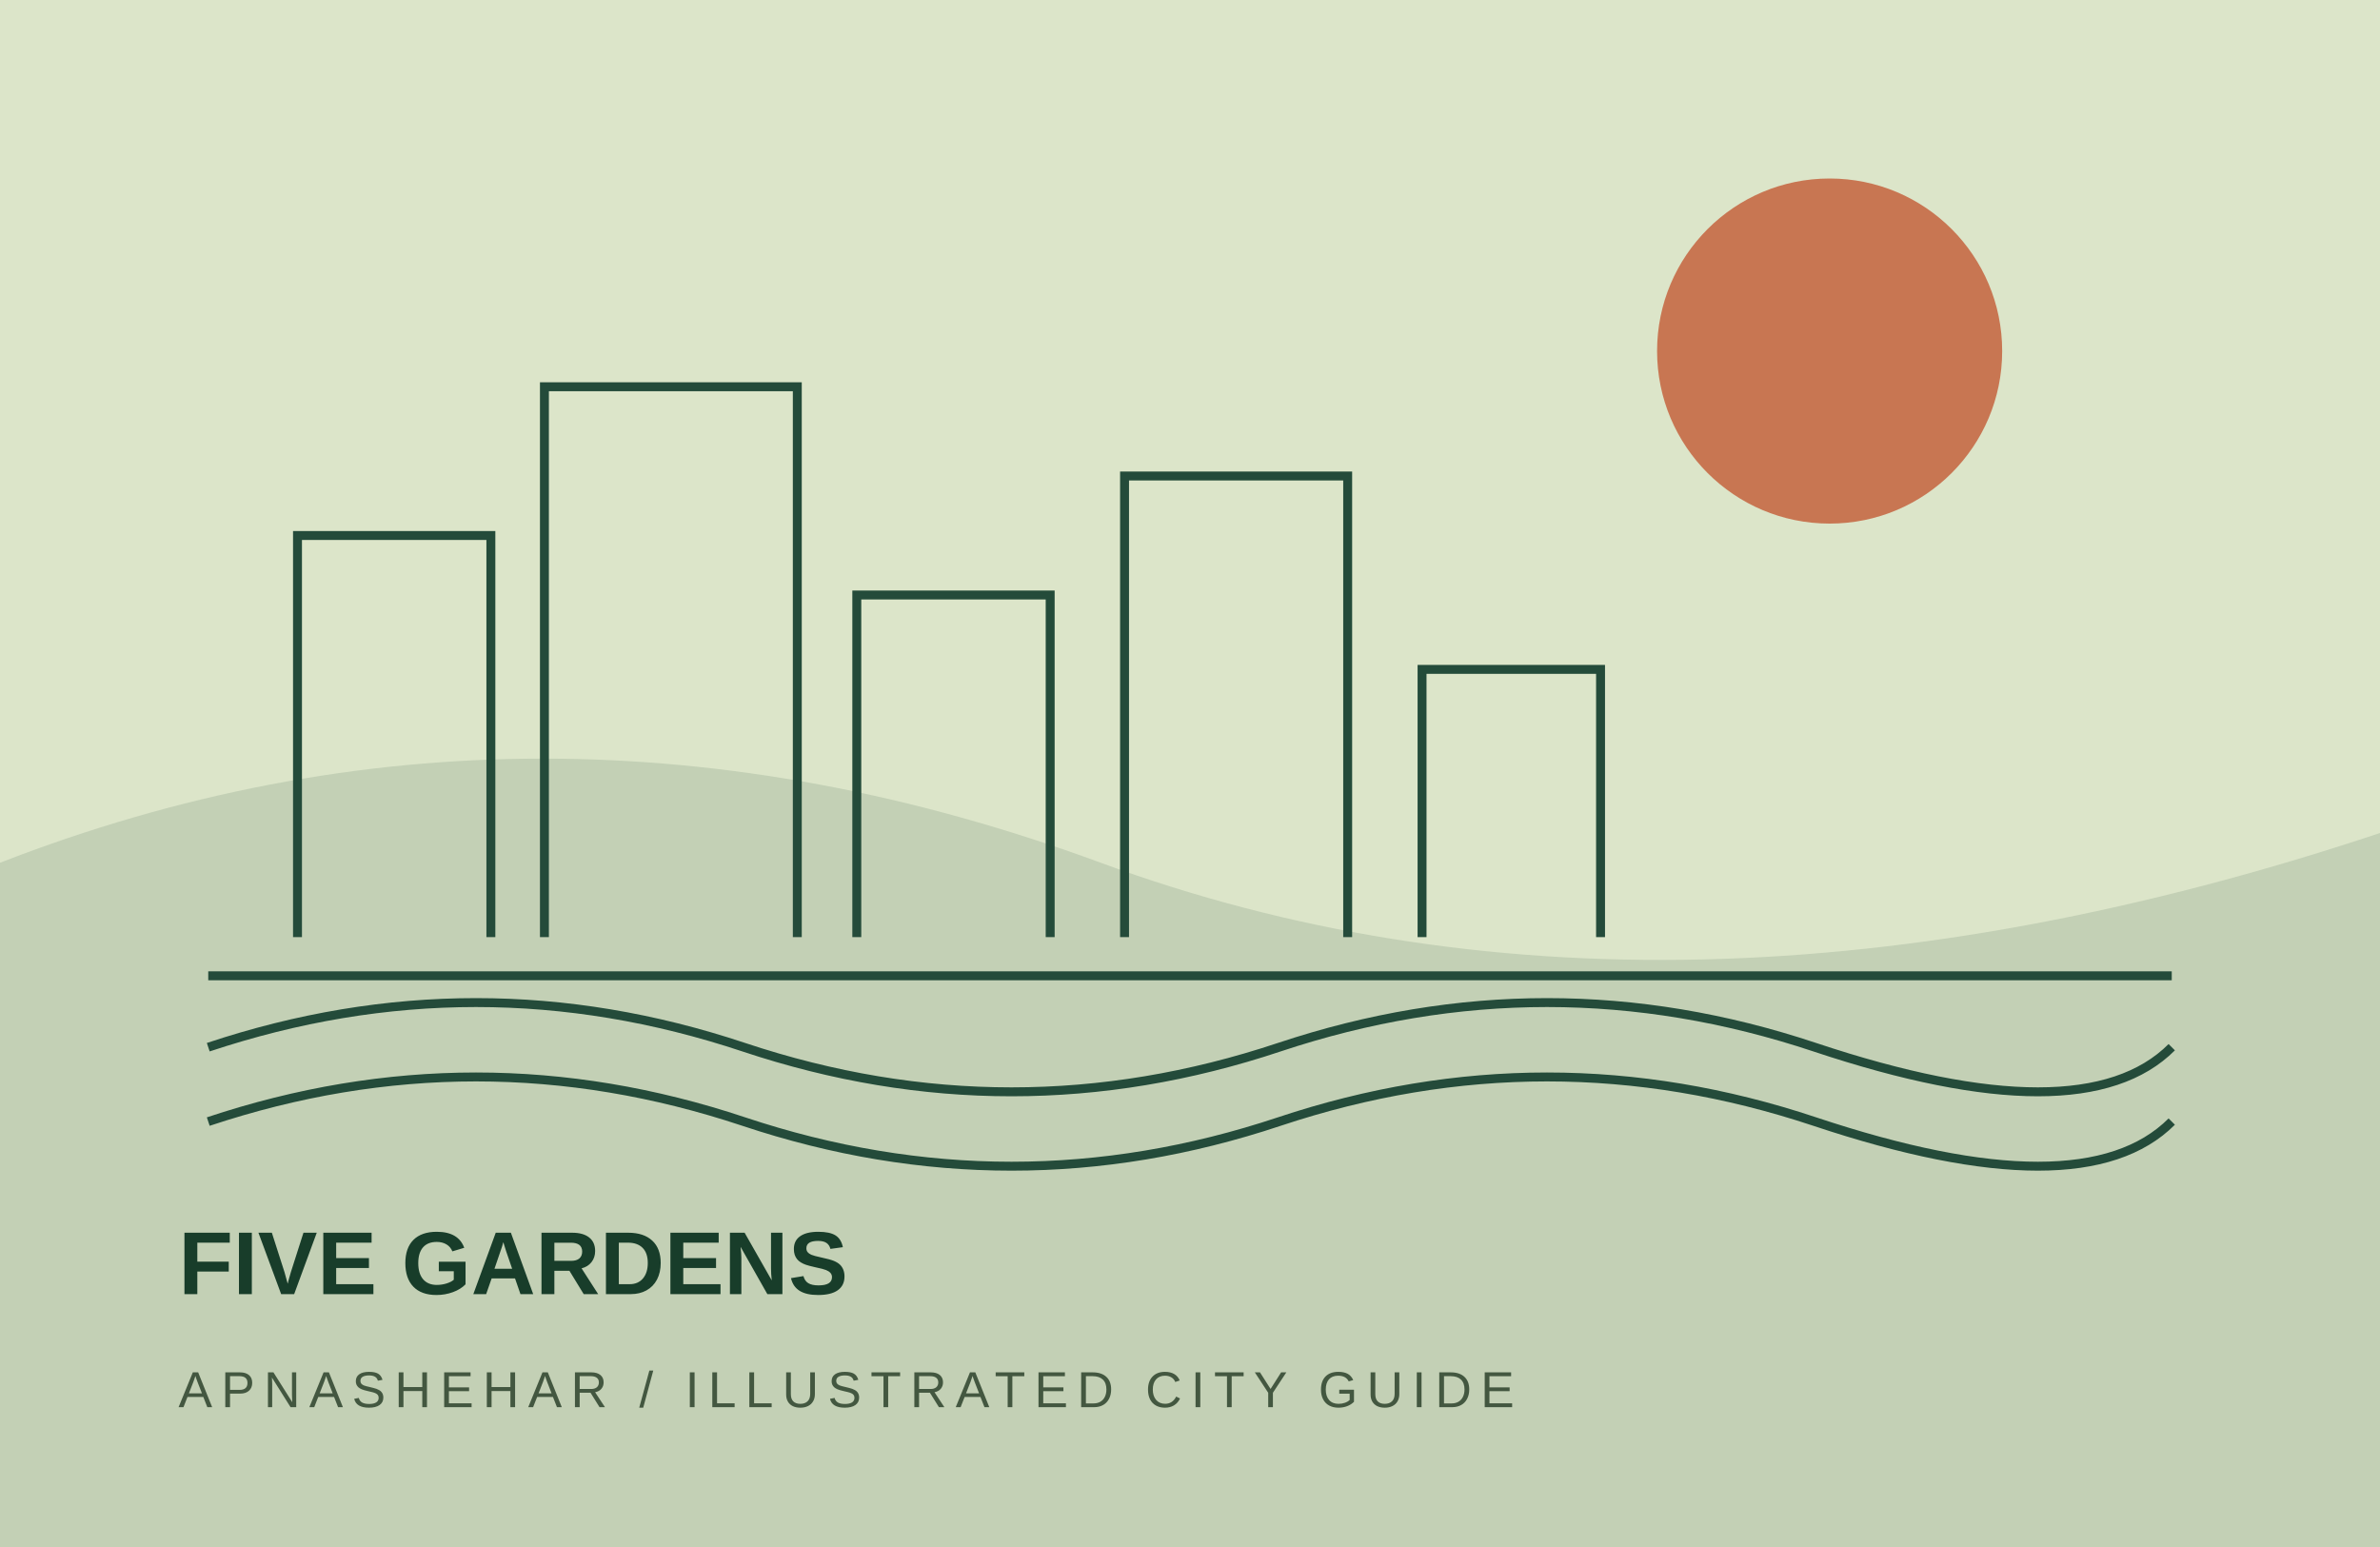
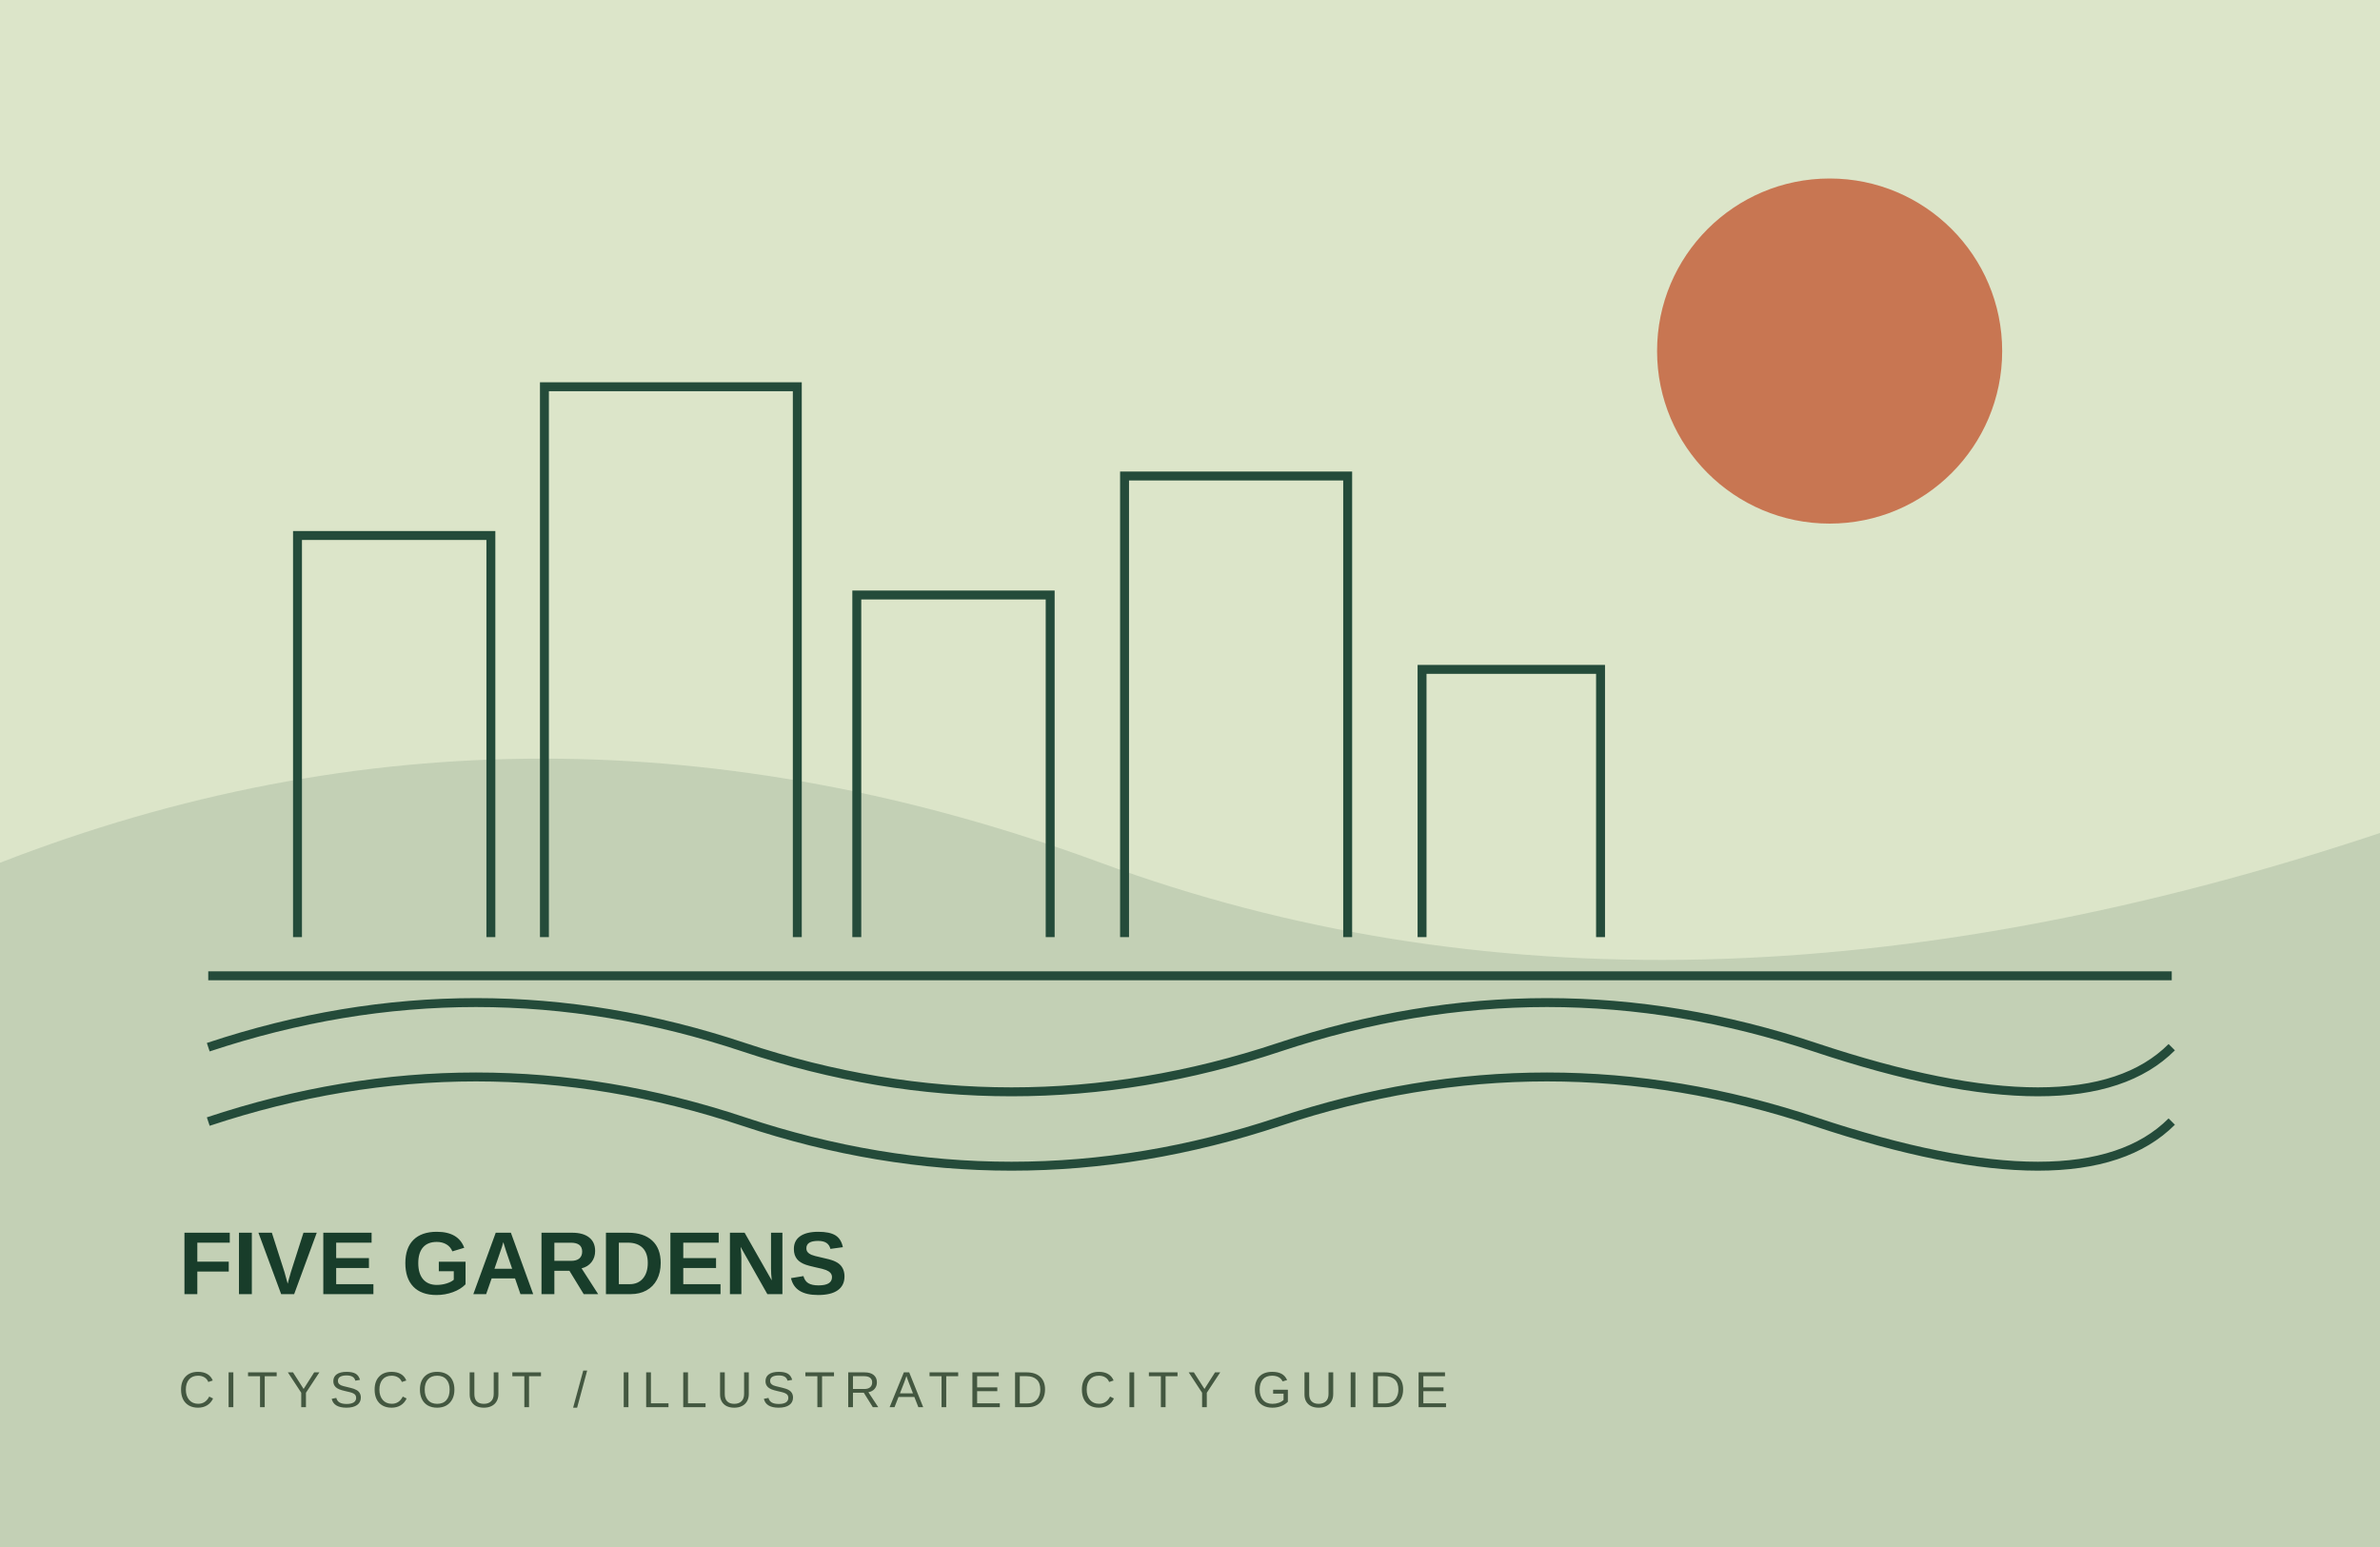
<svg xmlns="http://www.w3.org/2000/svg" width="800" height="520" viewBox="0 0 800 520">
  <rect width="800" height="520" fill="#dce5c9" />
  <circle cx="615" cy="118" r="58" fill="#c35a35" opacity=".8" />
  <path d="M0 290 Q180 220 370 290 T800 280V520H0Z" fill="#244b3a" opacity=".14" />
  <g fill="none" stroke="#244b3a" stroke-width="3">
    <path d="M100 315V180h65v135m18 0V130h85v185m20 0V200h65v115m25 0V160h75v155m25 0V225h60v90M70 328h660" />
    <path d="M70 352q90-30 180 0t180 0t180 0t120 0M70 377q90-30 180 0t180 0t180 0t120 0" />
  </g>
  <text x="60" y="435" font-family="Arial,sans-serif" font-size="30" font-weight="700" fill="#183d2a">FIVE GARDENS</text>
-   <text x="60" y="473" font-family="Arial,sans-serif" font-size="17" letter-spacing="3" fill="#435740">APNASHEHAR / ILLUSTRATED CITY GUIDE</text>
+   <text x="60" y="473" font-family="Arial,sans-serif" font-size="17" letter-spacing="3" fill="#435740">CITYSCOUT / ILLUSTRATED CITY GUIDE</text>
</svg>
